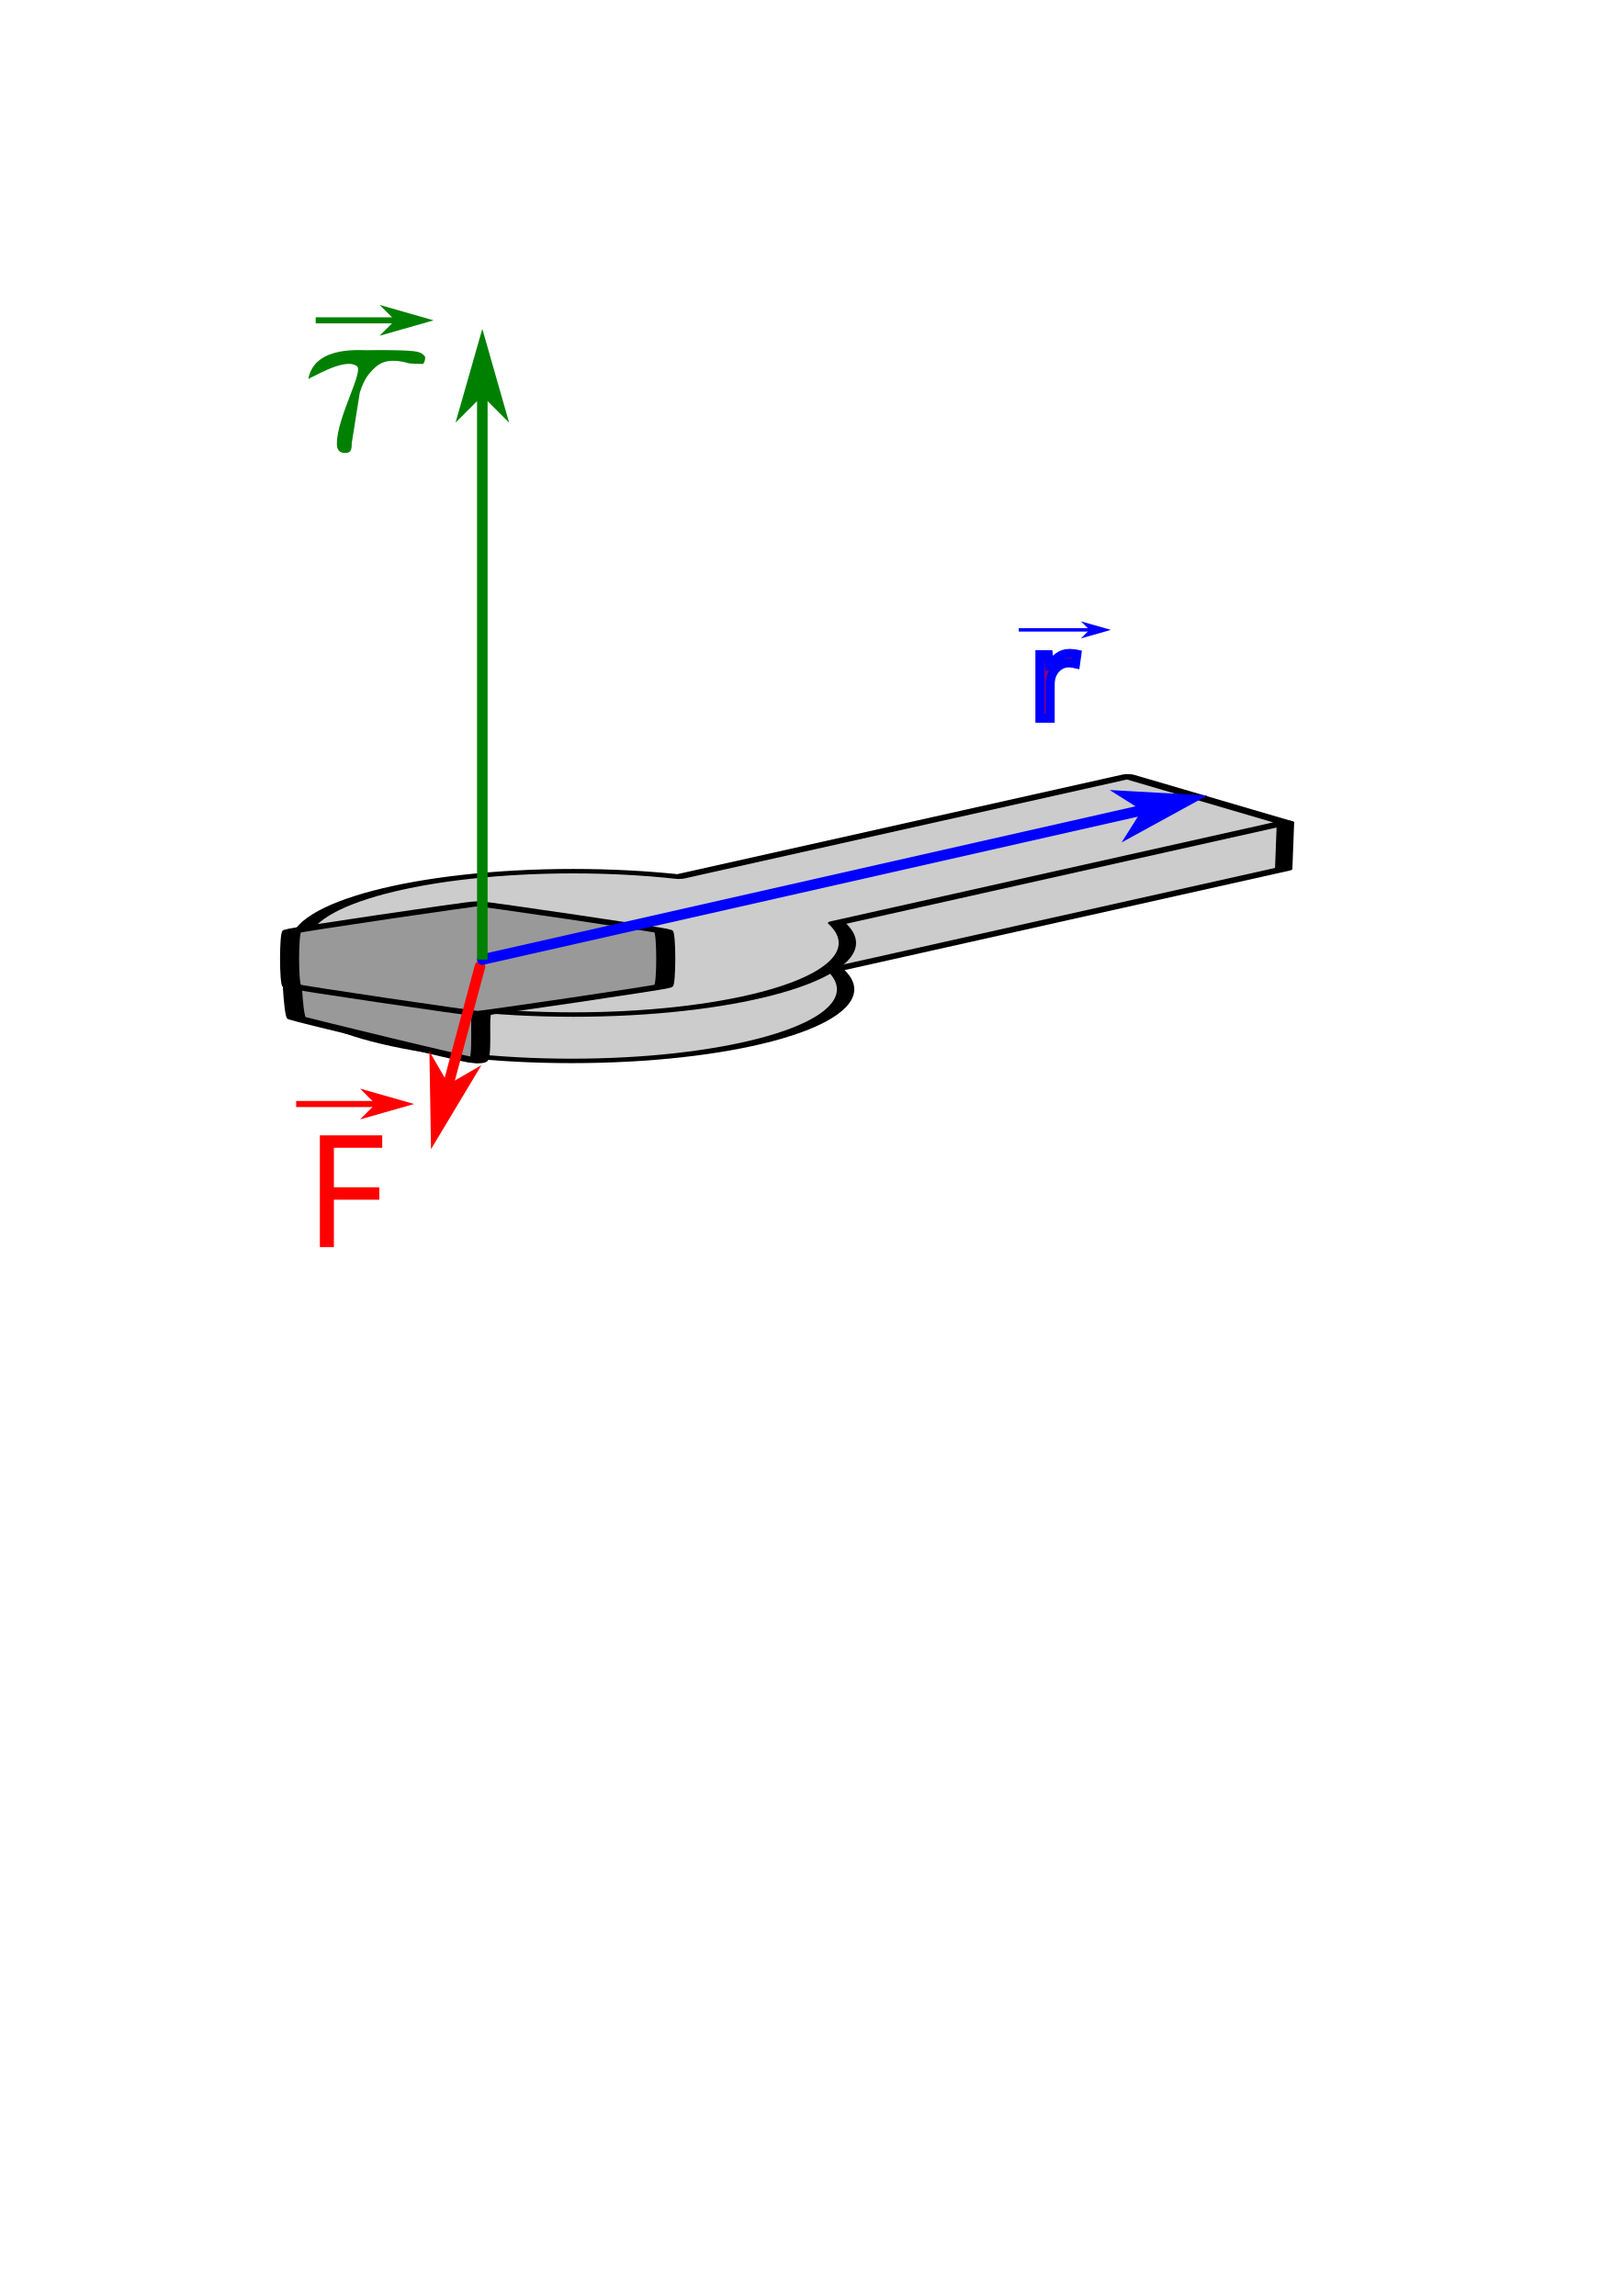
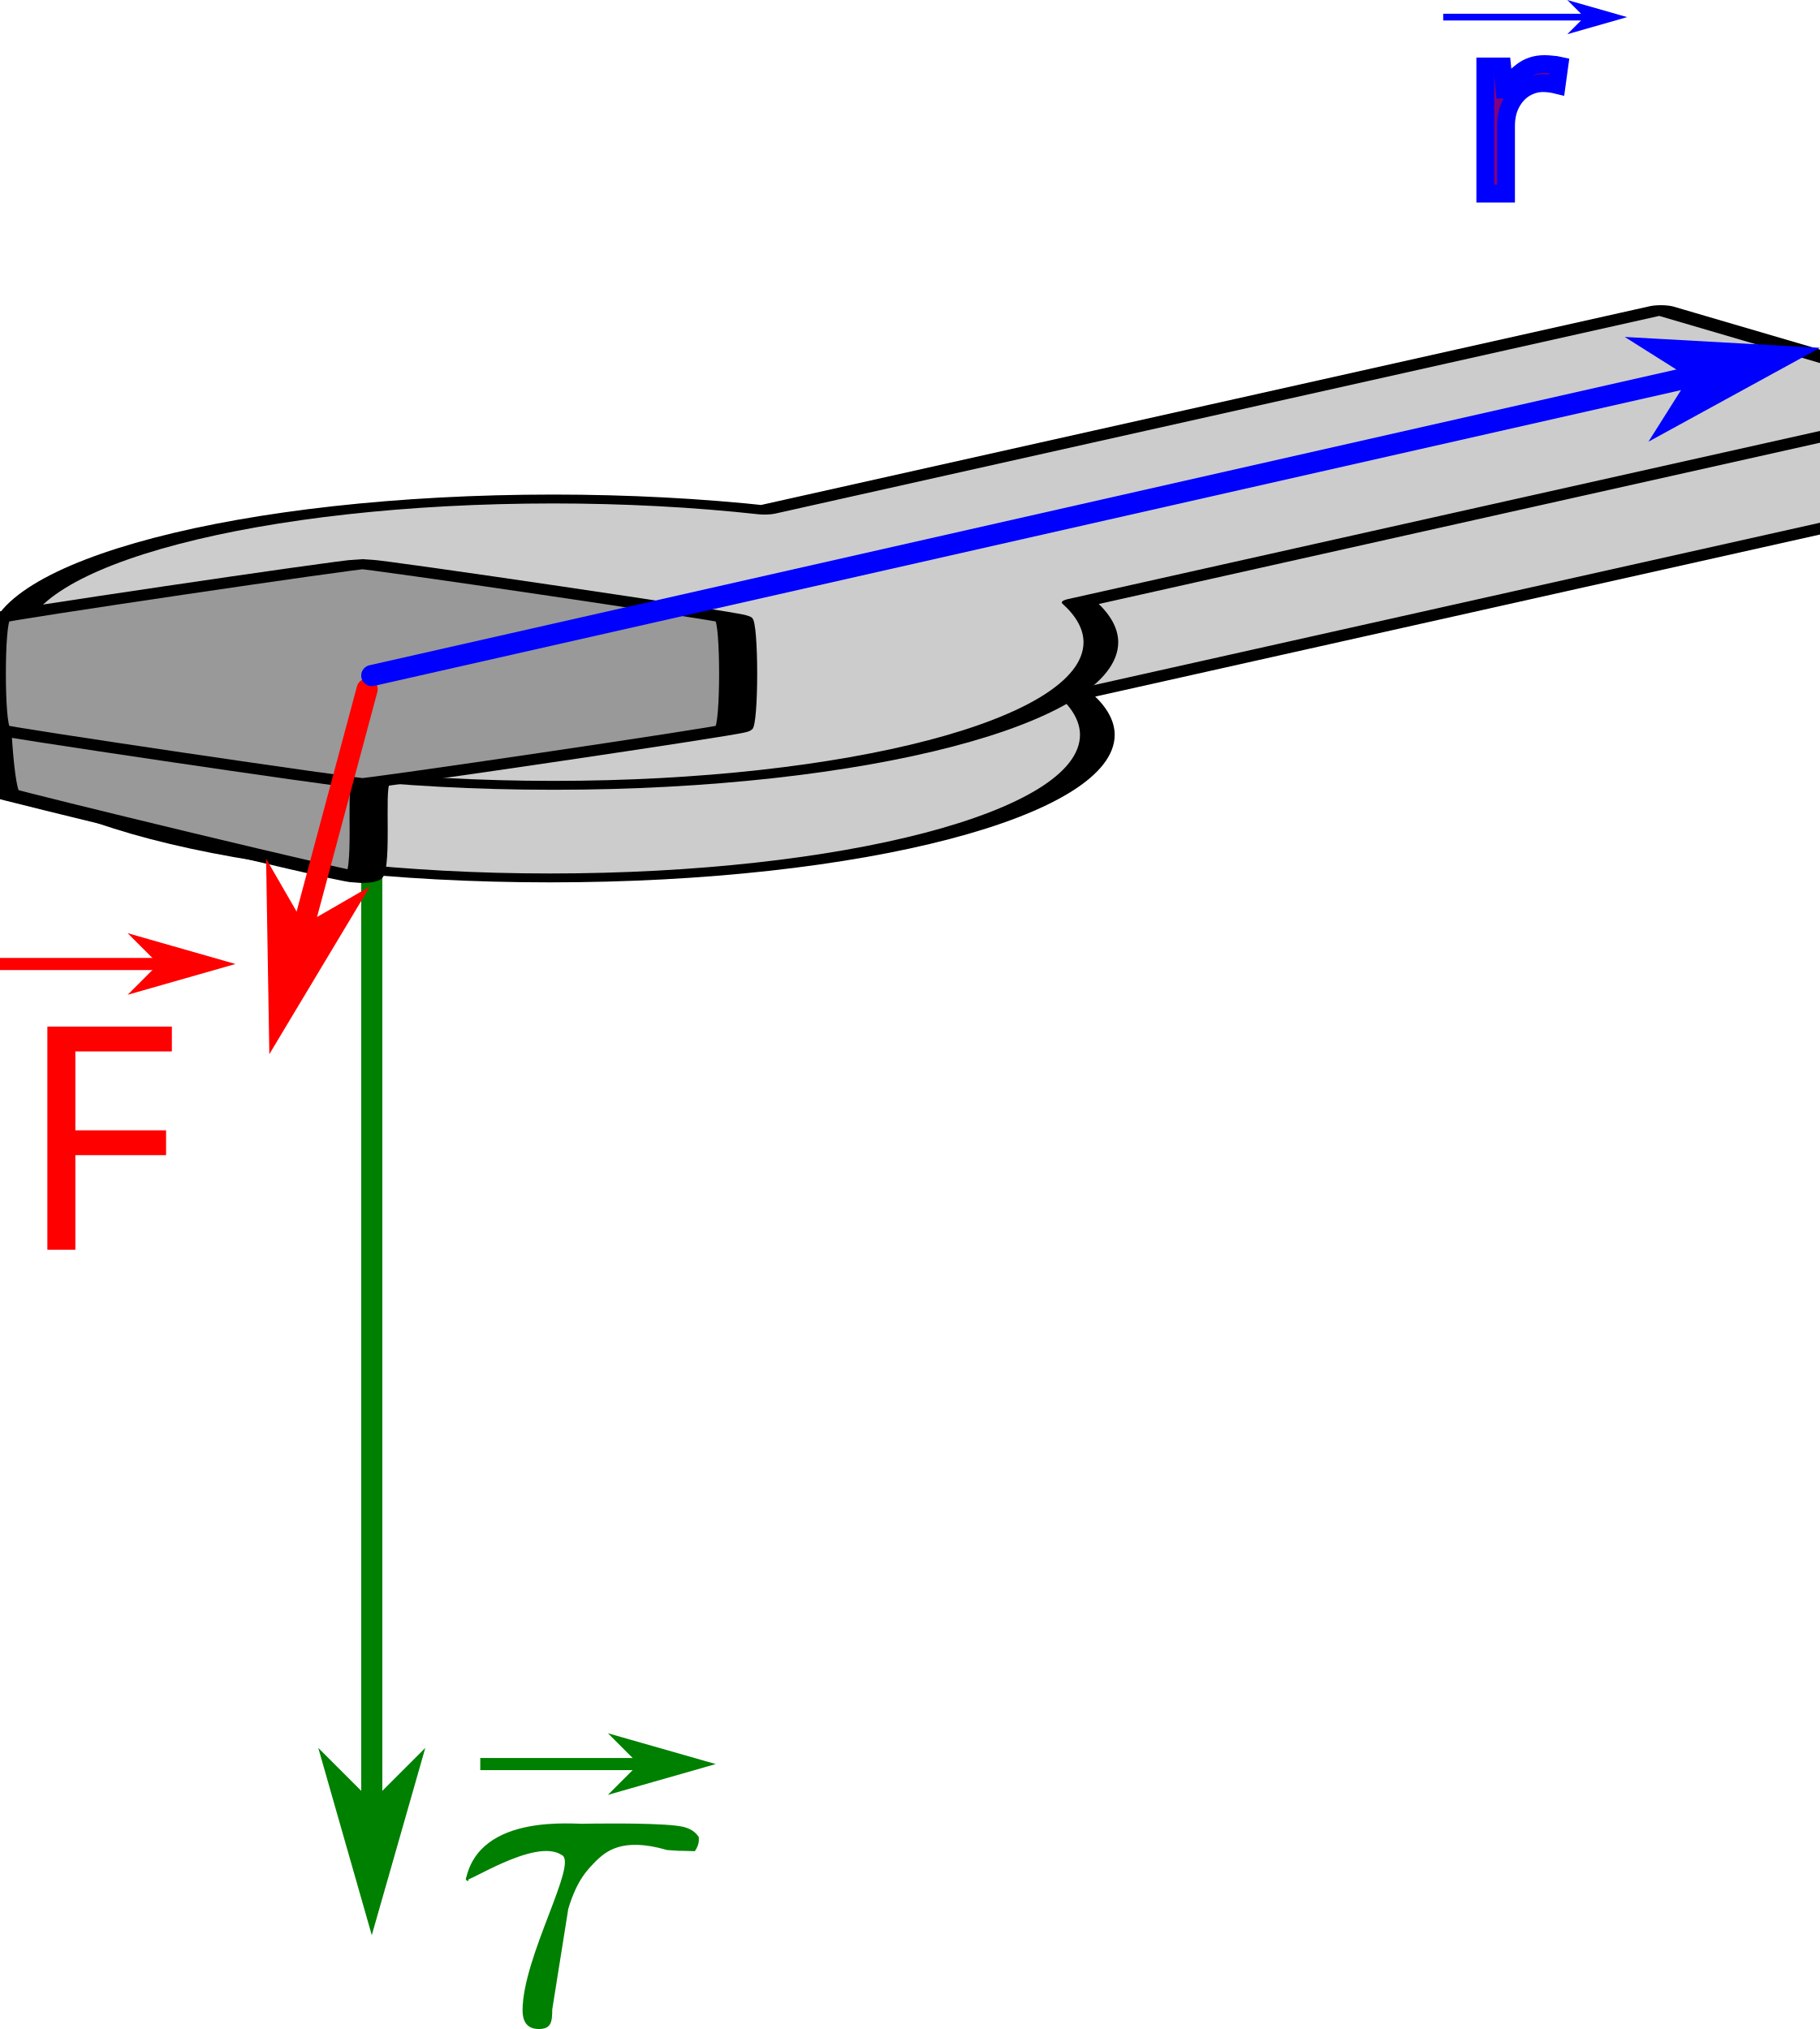
- <svg xmlns="http://www.w3.org/2000/svg" width="210mm" height="297mm" viewBox="0 0 210 297" version="1.1" id="svg896">
+ <svg xmlns="http://www.w3.org/2000/svg" width="117.857mm" height="131.422mm" viewBox="0 0 117.857 131.422" version="1.1" id="svg896">
  <defs id="defs890">
    <marker orient="auto" refY="0" refX="0" id="marker5248" style="overflow:visible">
      <path id="path5246" d="M 0,0 5,-5 -12.5,0 5,5 Z" style="fill:#008000;fill-opacity:1;fill-rule:evenodd;stroke:#008000;stroke-width:1pt;stroke-opacity:1" transform="matrix(-0.4,0,0,-0.4,-4,0)" />
    </marker>
    <marker style="overflow:visible" id="Arrow1Mend" refX="0" refY="0" orient="auto">
      <path transform="matrix(-0.4,0,0,-0.4,-4,0)" style="fill:#ff0000;fill-opacity:1;fill-rule:evenodd;stroke:#ff0000;stroke-width:1pt;stroke-opacity:1" d="M 0,0 5,-5 -12.5,0 5,5 Z" id="path920" />
    </marker>
    <marker orient="auto" refY="0" refX="0" id="marker1767" style="overflow:visible">
      <path id="path1765" d="M 0,0 5,-5 -12.5,0 5,5 Z" style="fill:#0000ff;fill-opacity:1;fill-rule:evenodd;stroke:#0000ff;stroke-width:1pt;stroke-opacity:1" transform="matrix(-0.4,0,0,-0.4,-4,0)" />
    </marker>
    <marker orient="auto" refY="0" refX="0" id="marker2077" style="overflow:visible">
      <path id="path2075" d="M 0,0 5,-5 -12.5,0 5,5 Z" style="fill:#ff0000;fill-opacity:1;fill-rule:evenodd;stroke:#ff0000;stroke-width:1pt;stroke-opacity:1" transform="matrix(-0.4,0,0,-0.4,-4,0)" />
    </marker>
    <marker orient="auto" refY="0" refX="0" id="marker2077-7" style="overflow:visible">
      <path id="path2075-59" d="M 0,0 5,-5 -12.5,0 5,5 Z" style="fill:#0000ff;fill-opacity:1;fill-rule:evenodd;stroke:#0000ff;stroke-width:1pt;stroke-opacity:1" transform="matrix(-0.4,0,0,-0.4,-4,0)" />
    </marker>
    <marker orient="auto" refY="0" refX="0" id="marker2077-3" style="overflow:visible">
      <path id="path2075-2" d="M 0,0 5,-5 -12.5,0 5,5 Z" style="fill:#008000;fill-opacity:1;fill-rule:evenodd;stroke:#008000;stroke-width:1pt;stroke-opacity:1" transform="matrix(-0.4,0,0,-0.4,-4,0)" />
    </marker>
  </defs>
-   <g id="layer1">
+   <g id="layer1" transform="translate(-38.30427,-80.36972)">
+     <path style="fill:#008000;stroke:#008000;stroke-width:1.365;stroke-linecap:butt;stroke-linejoin:miter;stroke-miterlimit:4;stroke-dasharray:none;stroke-opacity:1;marker-end:url(#marker5248)" d="m 62.38,124.128 v 78.896" id="path5192" />
    <g id="layer1-0-0" transform="matrix(1,0,0,0.2561115,3.596736,94.87712)">
      <path style="opacity:1;fill:#cccccc;fill-opacity:1;fill-rule:nonzero;stroke:#000000;stroke-width:2.247;stroke-linecap:square;stroke-linejoin:round;stroke-miterlimit:4;stroke-dasharray:none;stroke-dashoffset:0.64;stroke-opacity:1;paint-order:fill markers stroke" d="m 142.033,45.084 -58.047,50.697 c -4.329,-1.85 -8.975,-2.804 -13.667,-2.807 -19.579,-2e-5 -35.45,16.21 -35.45,36.206 2.21e-4,19.996 15.872,36.206 35.45,36.206 19.578,2e-5 35.45,-16.21 35.45,-36.206 -0.005,-3.395 -0.478,-6.773 -1.405,-10.034 l 58.064,-50.711 0.229,-23.418 z" id="path7486-5" />
      <path style="opacity:1;fill:#999999;fill-opacity:1;fill-rule:nonzero;stroke:#000000;stroke-width:2.465;stroke-linecap:square;stroke-linejoin:round;stroke-miterlimit:4;stroke-dasharray:none;stroke-dashoffset:0.64;stroke-opacity:1;paint-order:fill markers stroke" d="m 58.739,141.464 c -0.416,0.72 0.206,23.973 -0.626,23.973 -0.832,0 -22.931,-20.971 -23.347,-21.692 -0.416,-0.72 -0.85,-28.184 -0.434,-28.904 0.416,-0.72 23.183,-13.865 24.015,-13.865 0.832,0 23.599,13.145 24.015,13.865 0.416,0.72 -23.208,25.903 -23.624,26.624 z" id="path7484-6" />
    </g>
    <g id="layer1-0" transform="matrix(1,0,0,0.2561115,3.430549,91.04184)">
      <path style="opacity:1;fill:#cccccc;fill-opacity:1;fill-rule:nonzero;stroke:#000000;stroke-width:2.247;stroke-linecap:square;stroke-linejoin:round;stroke-miterlimit:4;stroke-dasharray:none;stroke-dashoffset:0.64;stroke-opacity:1;paint-order:fill markers stroke" d="M 142.428,36.641 84.381,87.338 A 35.45,36.206 0 0 0 70.714,84.531 35.45,36.206 0 0 0 35.264,120.737 35.45,36.206 0 0 0 70.714,156.943 35.45,36.206 0 0 0 106.164,120.737 35.45,36.206 0 0 0 104.759,110.703 l 58.064,-50.711 z" id="path7486" />
      <path style="opacity:1;fill:#999999;fill-opacity:1;fill-rule:nonzero;stroke:#000000;stroke-width:2.465;stroke-linecap:square;stroke-linejoin:round;stroke-miterlimit:4;stroke-dasharray:none;stroke-dashoffset:0.64;stroke-opacity:1;paint-order:fill markers stroke" id="path7484" d="m 82.363,142.571 c -0.416,0.72 -23.183,13.865 -24.015,13.865 -0.832,0 -23.599,-13.145 -24.015,-13.865 -0.416,-0.72 -0.416,-27.01 0,-27.73 0.416,-0.72 23.183,-13.865 24.015,-13.865 0.832,0 23.599,13.145 24.015,13.865 0.416,0.72 0.416,27.01 0,27.73 z" />
    </g>
    <path id="path7492" d="m 62.081,125.005 -5.637,21.039" style="fill:#ff0000;stroke:#ff0000;stroke-width:1.37;stroke-linecap:round;stroke-linejoin:miter;stroke-miterlimit:4;stroke-dasharray:none;stroke-opacity:1;marker-end:url(#Arrow1Mend)" />
    <path id="path7740" d="M 62.38,124.128 153.527,103.495" style="fill:#0000ff;stroke:#0000ff;stroke-width:1.37;stroke-linecap:round;stroke-linejoin:miter;stroke-miterlimit:4;stroke-dasharray:none;stroke-dashoffset:0;stroke-opacity:1;marker-end:url(#marker1767)" />
    <text id="text7752" y="161.317" x="39.403" style="font-style:normal;font-weight:normal;font-size:20.23px;line-height:1.25;font-family:sans-serif;letter-spacing:0px;word-spacing:0px;fill:#ff0000;fill-opacity:1;stroke:none;stroke-width:1.517" xml:space="preserve">
      <tspan style="fill:#ff0000;stroke-width:1.517" y="161.317" x="39.403" id="tspan7750">F</tspan>
    </text>
    <text xml:space="preserve" style="font-style:normal;font-weight:normal;font-size:15.359px;line-height:1.25;font-family:sans-serif;letter-spacing:0px;word-spacing:0px;fill:#800080;fill-opacity:1;stroke:#0000ff;stroke-width:1.152" x="133.176" y="92.91" id="text1819">
      <tspan id="tspan1817" x="133.176" y="92.91" style="fill:#800080;stroke:#0000ff;stroke-width:1.152">r</tspan>
    </text>
    <path style="fill:none;stroke:#ff0000;stroke-width:0.786;stroke-linecap:butt;stroke-linejoin:miter;stroke-miterlimit:4;stroke-dasharray:none;stroke-opacity:1;marker-end:url(#marker2077)" d="m 38.304,142.809 h 13.701" id="path2067" />
    <path style="fill:#0000ff;fill-opacity:1;stroke:#0000ff;stroke-width:0.436;stroke-linecap:butt;stroke-linejoin:miter;stroke-miterlimit:4;stroke-dasharray:none;stroke-opacity:1;marker-end:url(#marker2077-7)" d="m 131.763,81.478 h 11.052" id="path2067-5" />
-     <g aria-label="r" style="font-style:normal;font-variant:normal;font-weight:normal;font-stretch:normal;font-size:17.561px;line-height:1.25;font-family:'Comic Sans MS';-inkscape-font-specification:'Comic Sans MS';letter-spacing:0px;word-spacing:0px;fill:#008000;fill-opacity:1;stroke:none;stroke-width:1.317" id="text5394" transform="matrix(1.398858,0,0,1.398858,-44.43895,17.97818)">
+     <g aria-label="r" style="font-style:normal;font-variant:normal;font-weight:normal;font-stretch:normal;font-size:17.561px;line-height:1.25;font-family:'Comic Sans MS';-inkscape-font-specification:'Comic Sans MS';letter-spacing:0px;word-spacing:0px;fill:#008000;fill-opacity:1;stroke:none;stroke-width:1.317" id="text5394" transform="matrix(1.398858,0,0,1.398858,-15.86396,171.1719)">
      <path d="m 70.89,20.803 c -1.343,-0.041 -0.202,0.016 -1.286,-0.052 -2.132,-0.626 -2.868,0.122 -3.266,0.482 -0.405,0.421 -0.894,0.869 -1.307,2.24 l -0.743,4.664 c 0,0.577 -0.052,0.901 -0.618,0.901 -0.503,0 -0.754,-0.289 -0.755,-0.866 -0.001,-2.462 2.59,-6.828 1.815,-7.189 -1.232,-0.833 -4.503,1.4 -4.442,1.135 0.017,-0.377 0.267,0.272 0,0 0.635,-3.109 5.11,-2.539 5.523,-2.586 0,0 2.968,-0.058 4.222,0.092 0.46,0.055 0.809,0.174 1.038,0.523 0.019,0.178 0.001,0.394 -0.181,0.656 z" style="font-style:normal;font-variant:normal;font-weight:normal;font-stretch:normal;font-family:'Comic Sans MS';-inkscape-font-specification:'Comic Sans MS';fill:#008000;stroke:none;stroke-width:1.317" id="path5396" />
    </g>
-     <path style="fill:#008000;stroke:#008000;stroke-width:0.786;stroke-linecap:butt;stroke-linejoin:miter;stroke-miterlimit:4;stroke-dasharray:none;stroke-opacity:1;marker-end:url(#marker2077-3)" d="m 40.831,41.437 h 13.701" id="path2067-50" />
+     <path style="fill:#008000;stroke:#008000;stroke-width:0.786;stroke-linecap:butt;stroke-linejoin:miter;stroke-miterlimit:4;stroke-dasharray:none;stroke-opacity:1;marker-end:url(#marker2077-3)" d="m 69.406,194.631 h 13.701" id="path2067-50" />
  </g>
-   <g id="layer2">
-     <path style="fill:#008000;stroke:#008000;stroke-width:1.365;stroke-linecap:butt;stroke-linejoin:miter;stroke-opacity:1;stroke-miterlimit:4;stroke-dasharray:none;marker-end:url(#marker5248)" d="M 62.38,124.128 V 45.232" id="path5192" />
-   </g>
+   <g id="layer2" transform="translate(-38.30427,-80.36972)" />
</svg>
